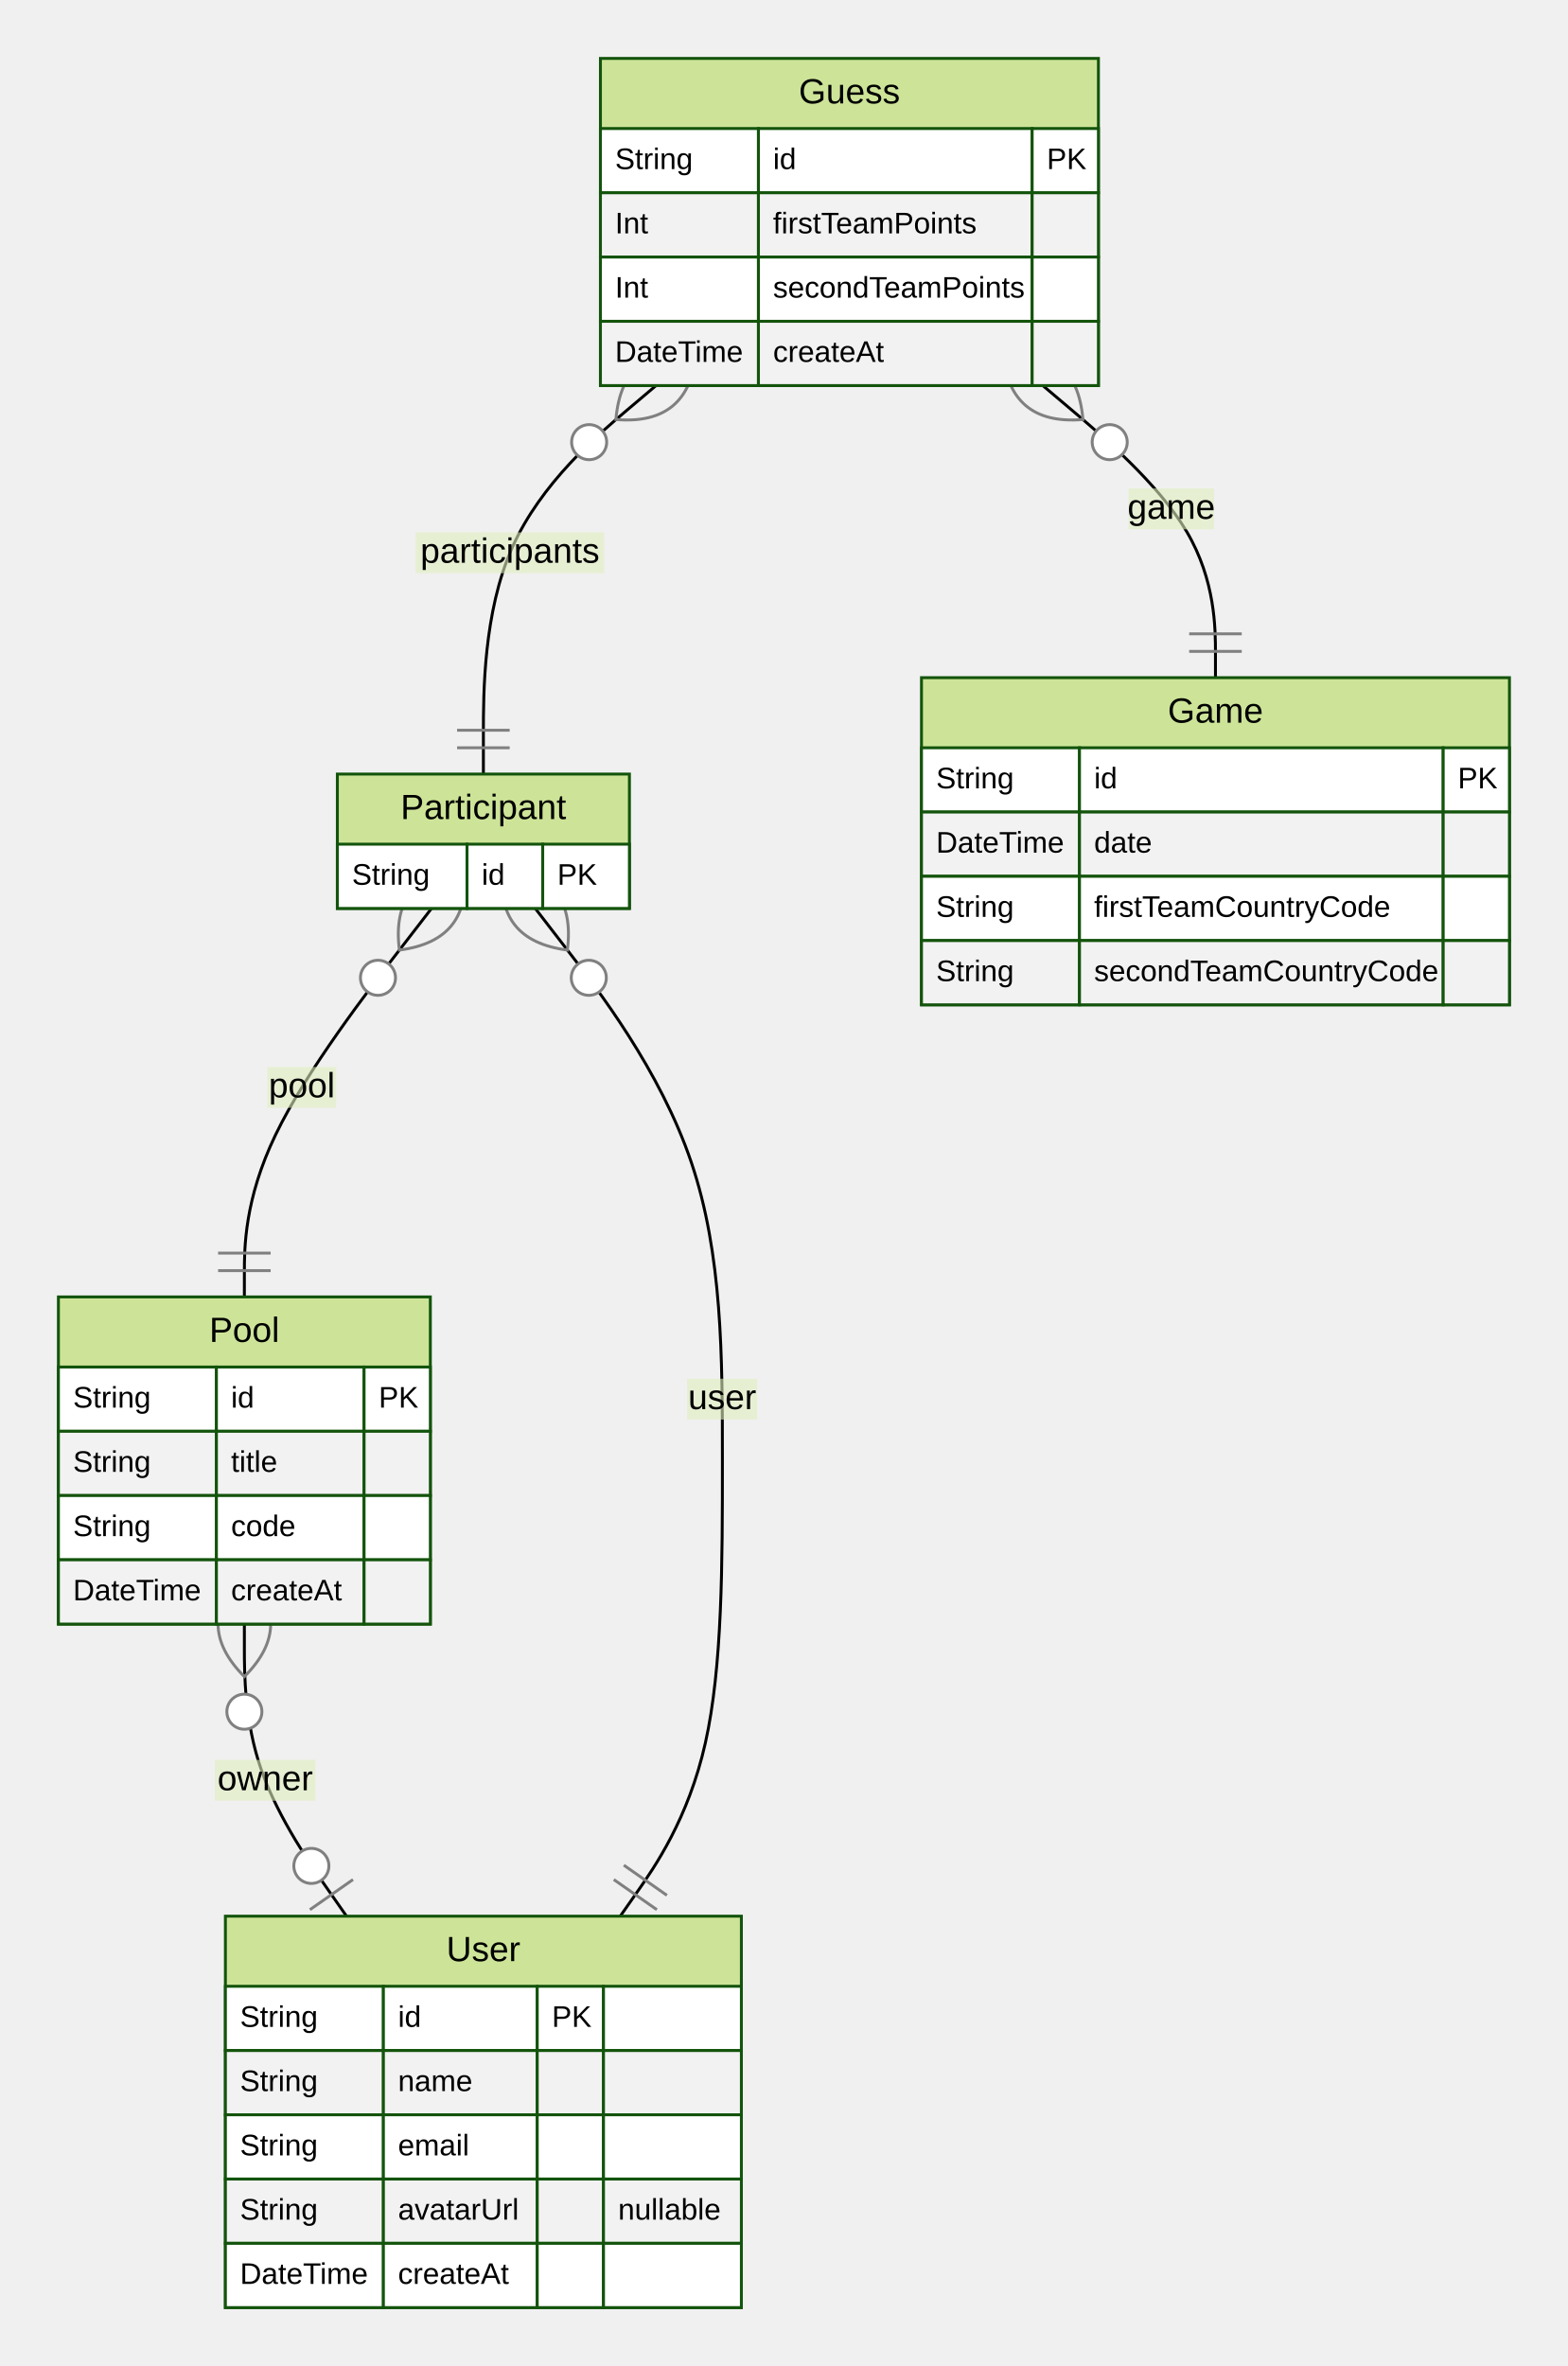
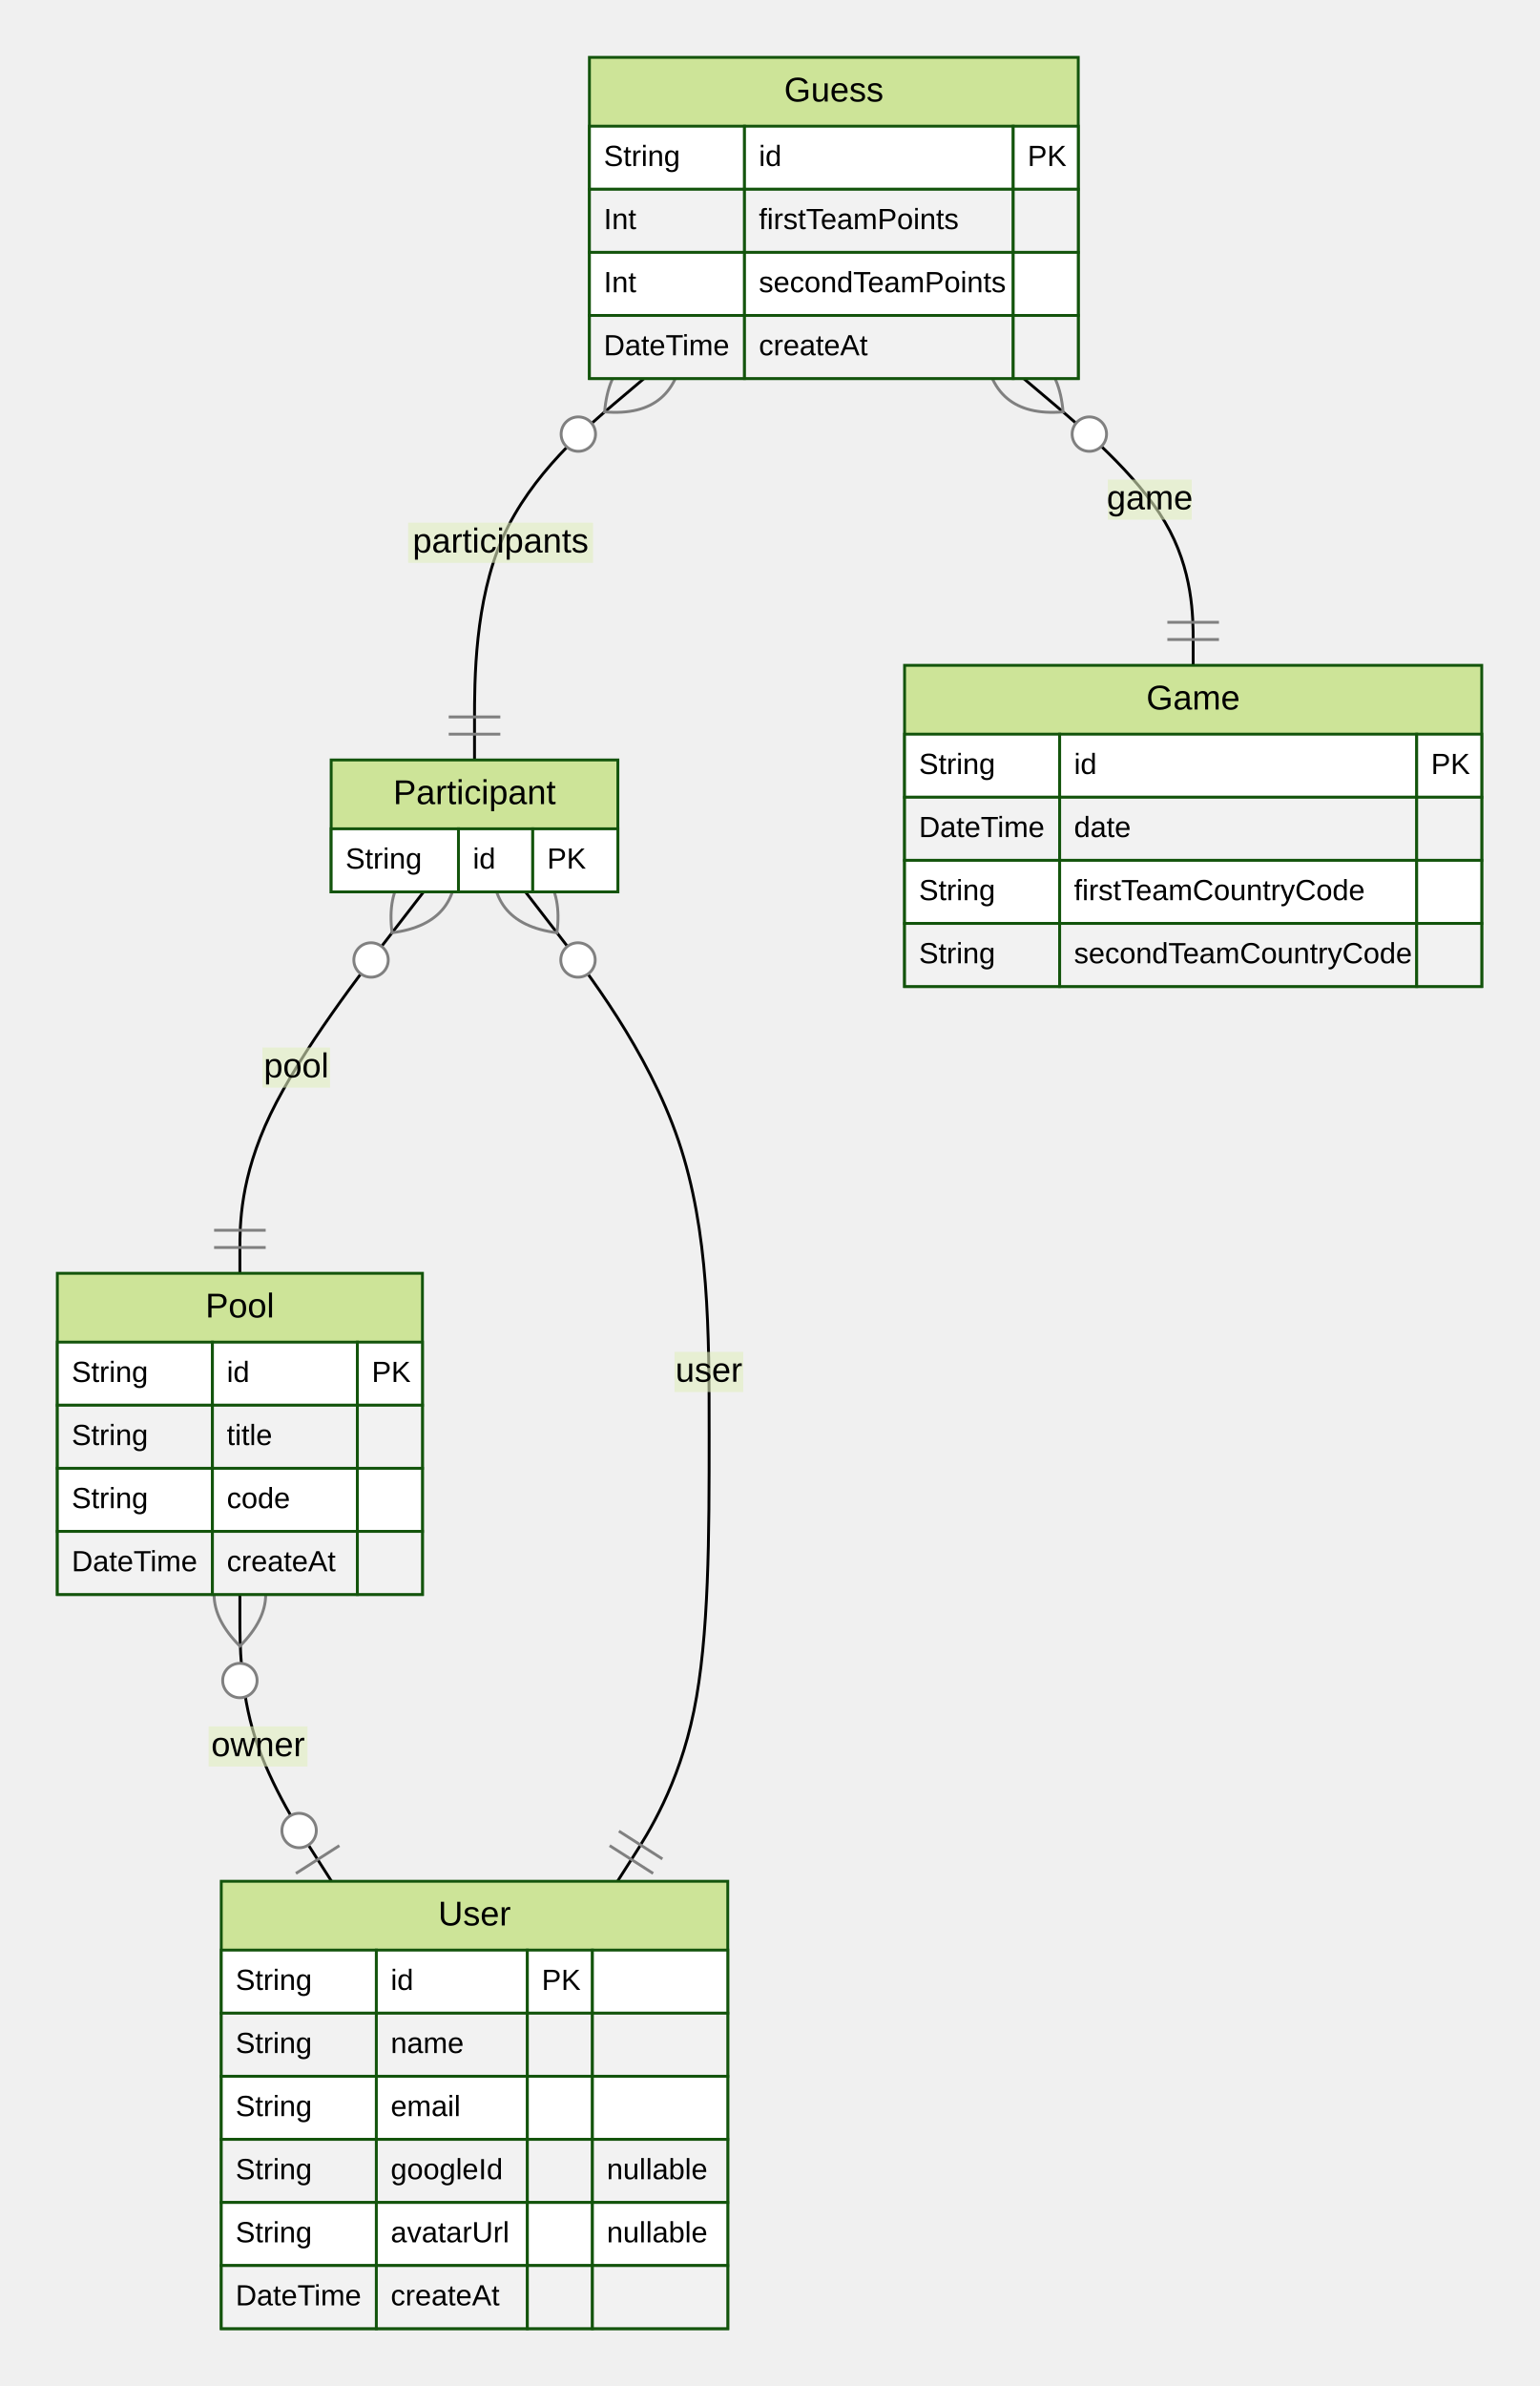
- <svg xmlns="http://www.w3.org/2000/svg" aria-labelledby="chart-title-mermaid-0 chart-desc-mermaid-0" role="img" viewBox="0 0 536.82 810" style="max-width: 536.82px; background-color: white;" width="100%" id="mermaid-0">
+ <svg xmlns="http://www.w3.org/2000/svg" aria-labelledby="chart-title-mermaid-0 chart-desc-mermaid-0" role="img" viewBox="0 0 536.82 832" style="max-width: 536.82px; background-color: white;" width="100%" id="mermaid-0">
  <style>#mermaid-0 {font-family:"trebuchet ms",verdana,arial,sans-serif;font-size:16px;fill:#000000;}#mermaid-0 .error-icon{fill:#552222;}#mermaid-0 .error-text{fill:#552222;stroke:#552222;}#mermaid-0 .edge-thickness-normal{stroke-width:2px;}#mermaid-0 .edge-thickness-thick{stroke-width:3.5px;}#mermaid-0 .edge-pattern-solid{stroke-dasharray:0;}#mermaid-0 .edge-pattern-dashed{stroke-dasharray:3;}#mermaid-0 .edge-pattern-dotted{stroke-dasharray:2;}#mermaid-0 .marker{fill:#000000;stroke:#000000;}#mermaid-0 .marker.cross{stroke:#000000;}#mermaid-0 svg{font-family:"trebuchet ms",verdana,arial,sans-serif;font-size:16px;}#mermaid-0 .entityBox{fill:#cde498;stroke:#13540c;}#mermaid-0 .attributeBoxOdd{fill:#ffffff;stroke:#13540c;}#mermaid-0 .attributeBoxEven{fill:#f2f2f2;stroke:#13540c;}#mermaid-0 .relationshipLabelBox{fill:hsl(78.158, 58.462%, 84.51%);opacity:0.7;background-color:hsl(78.158, 58.462%, 84.51%);}#mermaid-0 .relationshipLabelBox rect{opacity:0.5;}#mermaid-0 .relationshipLine{stroke:#000000;}#mermaid-0 :root{--mermaid-font-family:"trebuchet ms",verdana,arial,sans-serif;}</style>
  <g />
  <defs>
    <marker orient="auto" markerHeight="18" markerWidth="18" refY="9" refX="0" id="ONLY_ONE_START">
      <path d="M9,0 L9,18 M15,0 L15,18" fill="none" stroke="gray" />
    </marker>
  </defs>
  <defs>
    <marker orient="auto" markerHeight="18" markerWidth="18" refY="9" refX="18" id="ONLY_ONE_END">
      <path d="M3,0 L3,18 M9,0 L9,18" fill="none" stroke="gray" />
    </marker>
  </defs>
  <defs>
    <marker orient="auto" markerHeight="18" markerWidth="30" refY="9" refX="0" id="ZERO_OR_ONE_START">
      <circle r="6" cy="9" cx="21" fill="white" stroke="gray" />
      <path d="M9,0 L9,18" fill="none" stroke="gray" />
    </marker>
  </defs>
  <defs>
    <marker orient="auto" markerHeight="18" markerWidth="30" refY="9" refX="30" id="ZERO_OR_ONE_END">
      <circle r="6" cy="9" cx="9" fill="white" stroke="gray" />
      <path d="M21,0 L21,18" fill="none" stroke="gray" />
    </marker>
  </defs>
  <defs>
    <marker orient="auto" markerHeight="36" markerWidth="45" refY="18" refX="18" id="ONE_OR_MORE_START">
      <path d="M0,18 Q 18,0 36,18 Q 18,36 0,18 M42,9 L42,27" fill="none" stroke="gray" />
    </marker>
  </defs>
  <defs>
    <marker orient="auto" markerHeight="36" markerWidth="45" refY="18" refX="27" id="ONE_OR_MORE_END">
      <path d="M3,9 L3,27 M9,18 Q27,0 45,18 Q27,36 9,18" fill="none" stroke="gray" />
    </marker>
  </defs>
  <defs>
    <marker orient="auto" markerHeight="36" markerWidth="57" refY="18" refX="18" id="ZERO_OR_MORE_START">
      <circle r="6" cy="18" cx="48" fill="white" stroke="gray" />
      <path d="M0,18 Q18,0 36,18 Q18,36 0,18" fill="none" stroke="gray" />
    </marker>
  </defs>
  <defs>
    <marker orient="auto" markerHeight="36" markerWidth="57" refY="18" refX="39" id="ZERO_OR_MORE_END">
      <circle r="6" cy="18" cx="9" fill="white" stroke="gray" />
      <path d="M21,18 Q39,0 57,18 Q39,36 21,18" fill="none" stroke="gray" />
    </marker>
  </defs>
-   <path marker-start="url(#ZERO_OR_MORE_START)" marker-end="url(#ZERO_OR_ONE_END)" fill="none" stroke="gray" d="M83.672,556L83.672,564.333C83.672,572.667,83.672,589.333,89.501,606C95.329,622.667,106.987,639.333,112.816,647.667L118.644,656" class="er relationshipLine" />
-   <path marker-start="url(#ZERO_OR_MORE_START)" marker-end="url(#ONLY_ONE_END)" fill="none" stroke="gray" d="M183.265,311L193.944,324.833C204.624,338.667,225.984,366.333,236.664,397.833C247.344,429.333,247.344,464.667,247.344,500C247.344,535.333,247.344,570.667,241.515,596.667C235.686,622.667,224.029,639.333,218.2,647.667L212.371,656" class="er relationshipLine" />
+   <path marker-start="url(#ZERO_OR_MORE_START)" marker-end="url(#ZERO_OR_ONE_END)" fill="none" stroke="gray" d="M83.672,556L83.672,564.333C83.672,572.667,83.672,589.333,89,606C94.328,622.667,104.983,639.333,110.311,647.667L115.639,656" class="er relationshipLine" />
+   <path marker-start="url(#ZERO_OR_MORE_START)" marker-end="url(#ONLY_ONE_END)" fill="none" stroke="gray" d="M183.265,311L193.944,324.833C204.624,338.667,225.984,366.333,236.664,397.833C247.344,429.333,247.344,464.667,247.344,500C247.344,535.333,247.344,570.667,242.016,596.667C236.688,622.667,226.032,639.333,220.704,647.667L215.377,656" class="er relationshipLine" />
  <path marker-start="url(#ZERO_OR_MORE_START)" marker-end="url(#ONLY_ONE_END)" fill="none" stroke="gray" d="M147.751,311L137.071,324.833C126.391,338.667,105.032,366.333,94.352,388.5C83.672,410.667,83.672,427.333,83.672,435.667L83.672,444" class="er relationshipLine" />
  <path marker-start="url(#ZERO_OR_MORE_START)" marker-end="url(#ONLY_ONE_END)" fill="none" stroke="gray" d="M224.625,132L214.772,140.333C204.919,148.667,185.213,165.333,175.361,187.5C165.508,209.667,165.508,237.333,165.508,251.167L165.508,265" class="er relationshipLine" />
  <path marker-start="url(#ZERO_OR_MORE_START)" marker-end="url(#ONLY_ONE_END)" fill="none" stroke="gray" d="M357.047,132L366.9,140.333C376.753,148.667,396.458,165.333,406.311,182C416.164,198.667,416.164,215.333,416.164,223.667L416.164,232" class="er relationshipLine" />
  <g transform="translate(20,444 )" id="Pool">
    <rect height="112" width="127.344" y="0" x="0" stroke="gray" fill-opacity="100%" fill="honeydew" class="er entityBox" />
    <text transform="translate(63.67186,12)" style="font-family: &quot;trebuchet ms&quot;, verdana, arial, sans-serif;; font-size: 12px" text-anchor="middle" dominant-baseline="middle" y="0" x="0" id="entity-Pool" class="er entityLabel">Pool</text>
    <rect height="22" width="54.096" y="24" x="0" stroke="gray" fill-opacity="100%" fill="honeydew" class="er attributeBoxOdd" />
    <text transform="translate(5,35)" style="font-family: &quot;trebuchet ms&quot;, verdana, arial, sans-serif;; font-size: 10.2px" text-anchor="left" dominant-baseline="middle" y="0" x="0" id="entity-Pool-attr-1-type" class="er entityLabel">String</text>
    <rect height="22" width="50.56" y="24" x="54.096" stroke="gray" fill-opacity="100%" fill="honeydew" class="er attributeBoxOdd" />
    <text transform="translate(59.09555,35)" style="font-family: &quot;trebuchet ms&quot;, verdana, arial, sans-serif;; font-size: 10.2px" text-anchor="left" dominant-baseline="middle" y="0" x="0" id="entity-Pool-attr-1-name" class="er entityLabel">id</text>
    <rect height="22" width="22.688" y="24" x="104.656" stroke="gray" fill-opacity="100%" fill="honeydew" class="er attributeBoxOdd" />
    <text transform="translate(109.656,35)" style="font-family: &quot;trebuchet ms&quot;, verdana, arial, sans-serif;; font-size: 10.2px" text-anchor="left" dominant-baseline="middle" y="0" x="0" id="entity-Pool-attr-1-key" class="er entityLabel">PK</text>
    <rect height="22" width="54.096" y="46" x="0" stroke="gray" fill-opacity="100%" fill="honeydew" class="er attributeBoxEven" />
    <text transform="translate(5,57)" style="font-family: &quot;trebuchet ms&quot;, verdana, arial, sans-serif;; font-size: 10.2px" text-anchor="left" dominant-baseline="middle" y="0" x="0" id="entity-Pool-attr-2-type" class="er entityLabel">String</text>
    <rect height="22" width="50.56" y="46" x="54.096" stroke="gray" fill-opacity="100%" fill="honeydew" class="er attributeBoxEven" />
    <text transform="translate(59.09555,57)" style="font-family: &quot;trebuchet ms&quot;, verdana, arial, sans-serif;; font-size: 10.2px" text-anchor="left" dominant-baseline="middle" y="0" x="0" id="entity-Pool-attr-2-name" class="er entityLabel">title</text>
    <rect height="22" width="22.688" y="46" x="104.656" stroke="gray" fill-opacity="100%" fill="honeydew" class="er attributeBoxEven" />
    <text transform="translate(109.656,57)" style="font-family: &quot;trebuchet ms&quot;, verdana, arial, sans-serif;; font-size: 10.2px" text-anchor="left" dominant-baseline="middle" y="0" x="0" id="entity-Pool-attr-2-key" class="er entityLabel" />
    <rect height="22" width="54.096" y="68" x="0" stroke="gray" fill-opacity="100%" fill="honeydew" class="er attributeBoxOdd" />
    <text transform="translate(5,79)" style="font-family: &quot;trebuchet ms&quot;, verdana, arial, sans-serif;; font-size: 10.2px" text-anchor="left" dominant-baseline="middle" y="0" x="0" id="entity-Pool-attr-3-type" class="er entityLabel">String</text>
    <rect height="22" width="50.56" y="68" x="54.096" stroke="gray" fill-opacity="100%" fill="honeydew" class="er attributeBoxOdd" />
    <text transform="translate(59.09555,79)" style="font-family: &quot;trebuchet ms&quot;, verdana, arial, sans-serif;; font-size: 10.2px" text-anchor="left" dominant-baseline="middle" y="0" x="0" id="entity-Pool-attr-3-name" class="er entityLabel">code</text>
    <rect height="22" width="22.688" y="68" x="104.656" stroke="gray" fill-opacity="100%" fill="honeydew" class="er attributeBoxOdd" />
    <text transform="translate(109.656,79)" style="font-family: &quot;trebuchet ms&quot;, verdana, arial, sans-serif;; font-size: 10.2px" text-anchor="left" dominant-baseline="middle" y="0" x="0" id="entity-Pool-attr-3-key" class="er entityLabel" />
    <rect height="22" width="54.096" y="90" x="0" stroke="gray" fill-opacity="100%" fill="honeydew" class="er attributeBoxEven" />
    <text transform="translate(5,101)" style="font-family: &quot;trebuchet ms&quot;, verdana, arial, sans-serif;; font-size: 10.2px" text-anchor="left" dominant-baseline="middle" y="0" x="0" id="entity-Pool-attr-4-type" class="er entityLabel">DateTime</text>
    <rect height="22" width="50.56" y="90" x="54.096" stroke="gray" fill-opacity="100%" fill="honeydew" class="er attributeBoxEven" />
    <text transform="translate(59.09555,101)" style="font-family: &quot;trebuchet ms&quot;, verdana, arial, sans-serif;; font-size: 10.2px" text-anchor="left" dominant-baseline="middle" y="0" x="0" id="entity-Pool-attr-4-name" class="er entityLabel">createAt</text>
    <rect height="22" width="22.688" y="90" x="104.656" stroke="gray" fill-opacity="100%" fill="honeydew" class="er attributeBoxEven" />
    <text transform="translate(109.656,101)" style="font-family: &quot;trebuchet ms&quot;, verdana, arial, sans-serif;; font-size: 10.2px" text-anchor="left" dominant-baseline="middle" y="0" x="0" id="entity-Pool-attr-4-key" class="er entityLabel" />
  </g>
  <g transform="translate(115.5078,265 )" id="Participant">
    <rect height="46" width="100" y="0" x="0" stroke="gray" fill-opacity="100%" fill="honeydew" class="er entityBox" />
    <text transform="translate(50,12)" style="font-family: &quot;trebuchet ms&quot;, verdana, arial, sans-serif;; font-size: 12px" text-anchor="middle" dominant-baseline="middle" y="0" x="0" id="entity-Participant" class="er entityLabel">Participant</text>
    <rect height="22" width="44.399" y="24" x="0" stroke="gray" fill-opacity="100%" fill="honeydew" class="er attributeBoxOdd" />
    <text transform="translate(5,35)" style="font-family: &quot;trebuchet ms&quot;, verdana, arial, sans-serif;; font-size: 10.2px" text-anchor="left" dominant-baseline="middle" y="0" x="0" id="entity-Participant-attr-1-type" class="er entityLabel">String</text>
    <rect height="22" width="25.911" y="24" x="44.399" stroke="gray" fill-opacity="100%" fill="honeydew" class="er attributeBoxOdd" />
    <text transform="translate(49.39862,35)" style="font-family: &quot;trebuchet ms&quot;, verdana, arial, sans-serif;; font-size: 10.2px" text-anchor="left" dominant-baseline="middle" y="0" x="0" id="entity-Participant-attr-1-name" class="er entityLabel">id</text>
    <rect height="22" width="29.69" y="24" x="70.31" stroke="gray" fill-opacity="100%" fill="honeydew" class="er attributeBoxOdd" />
    <text transform="translate(75.30976,35)" style="font-family: &quot;trebuchet ms&quot;, verdana, arial, sans-serif;; font-size: 10.2px" text-anchor="left" dominant-baseline="middle" y="0" x="0" id="entity-Participant-attr-1-key" class="er entityLabel">PK</text>
  </g>
  <g transform="translate(77.17397,656 )" id="User">
-     <rect height="134" width="176.668" y="0" x="0" stroke="gray" fill-opacity="100%" fill="honeydew" class="er entityBox" />
+     <rect height="156" width="176.668" y="0" x="0" stroke="gray" fill-opacity="100%" fill="honeydew" class="er entityBox" />
    <text transform="translate(88.33382,12)" style="font-family: &quot;trebuchet ms&quot;, verdana, arial, sans-serif;; font-size: 12px" text-anchor="middle" dominant-baseline="middle" y="0" x="0" id="entity-User" class="er entityLabel">User</text>
    <rect height="22" width="54.096" y="24" x="0" stroke="gray" fill-opacity="100%" fill="honeydew" class="er attributeBoxOdd" />
    <text transform="translate(5,35)" style="font-family: &quot;trebuchet ms&quot;, verdana, arial, sans-serif;; font-size: 10.2px" text-anchor="left" dominant-baseline="middle" y="0" x="0" id="entity-User-attr-1-type" class="er entityLabel">String</text>
    <rect height="22" width="52.672" y="24" x="54.096" stroke="gray" fill-opacity="100%" fill="honeydew" class="er attributeBoxOdd" />
    <text transform="translate(59.09555,35)" style="font-family: &quot;trebuchet ms&quot;, verdana, arial, sans-serif;; font-size: 10.2px" text-anchor="left" dominant-baseline="middle" y="0" x="0" id="entity-User-attr-1-name" class="er entityLabel">id</text>
    <rect height="22" width="22.688" y="24" x="106.767" stroke="gray" fill-opacity="100%" fill="honeydew" class="er attributeBoxOdd" />
    <text transform="translate(111.7674,35)" style="font-family: &quot;trebuchet ms&quot;, verdana, arial, sans-serif;; font-size: 10.2px" text-anchor="left" dominant-baseline="middle" y="0" x="0" id="entity-User-attr-1-key" class="er entityLabel">PK</text>
    <rect height="22" width="47.213" y="24" x="129.455" stroke="gray" fill-opacity="100%" fill="honeydew" class="er attributeBoxOdd" />
    <text transform="translate(134.4551,35)" style="font-family: &quot;trebuchet ms&quot;, verdana, arial, sans-serif;; font-size: 10.2px" text-anchor="left" dominant-baseline="middle" y="0" x="0" id="entity-User-attr-1-comment" class="er entityLabel" />
    <rect height="22" width="54.096" y="46" x="0" stroke="gray" fill-opacity="100%" fill="honeydew" class="er attributeBoxEven" />
    <text transform="translate(5,57)" style="font-family: &quot;trebuchet ms&quot;, verdana, arial, sans-serif;; font-size: 10.2px" text-anchor="left" dominant-baseline="middle" y="0" x="0" id="entity-User-attr-2-type" class="er entityLabel">String</text>
    <rect height="22" width="52.672" y="46" x="54.096" stroke="gray" fill-opacity="100%" fill="honeydew" class="er attributeBoxEven" />
    <text transform="translate(59.09555,57)" style="font-family: &quot;trebuchet ms&quot;, verdana, arial, sans-serif;; font-size: 10.2px" text-anchor="left" dominant-baseline="middle" y="0" x="0" id="entity-User-attr-2-name" class="er entityLabel">name</text>
    <rect height="22" width="22.688" y="46" x="106.767" stroke="gray" fill-opacity="100%" fill="honeydew" class="er attributeBoxEven" />
    <text transform="translate(111.7674,57)" style="font-family: &quot;trebuchet ms&quot;, verdana, arial, sans-serif;; font-size: 10.2px" text-anchor="left" dominant-baseline="middle" y="0" x="0" id="entity-User-attr-2-key" class="er entityLabel" />
    <rect height="22" width="47.213" y="46" x="129.455" stroke="gray" fill-opacity="100%" fill="honeydew" class="er attributeBoxEven" />
    <text transform="translate(134.4551,57)" style="font-family: &quot;trebuchet ms&quot;, verdana, arial, sans-serif;; font-size: 10.2px" text-anchor="left" dominant-baseline="middle" y="0" x="0" id="entity-User-attr-2-comment" class="er entityLabel" />
    <rect height="22" width="54.096" y="68" x="0" stroke="gray" fill-opacity="100%" fill="honeydew" class="er attributeBoxOdd" />
    <text transform="translate(5,79)" style="font-family: &quot;trebuchet ms&quot;, verdana, arial, sans-serif;; font-size: 10.2px" text-anchor="left" dominant-baseline="middle" y="0" x="0" id="entity-User-attr-3-type" class="er entityLabel">String</text>
    <rect height="22" width="52.672" y="68" x="54.096" stroke="gray" fill-opacity="100%" fill="honeydew" class="er attributeBoxOdd" />
    <text transform="translate(59.09555,79)" style="font-family: &quot;trebuchet ms&quot;, verdana, arial, sans-serif;; font-size: 10.2px" text-anchor="left" dominant-baseline="middle" y="0" x="0" id="entity-User-attr-3-name" class="er entityLabel">email</text>
    <rect height="22" width="22.688" y="68" x="106.767" stroke="gray" fill-opacity="100%" fill="honeydew" class="er attributeBoxOdd" />
    <text transform="translate(111.7674,79)" style="font-family: &quot;trebuchet ms&quot;, verdana, arial, sans-serif;; font-size: 10.2px" text-anchor="left" dominant-baseline="middle" y="0" x="0" id="entity-User-attr-3-key" class="er entityLabel" />
    <rect height="22" width="47.213" y="68" x="129.455" stroke="gray" fill-opacity="100%" fill="honeydew" class="er attributeBoxOdd" />
    <text transform="translate(134.4551,79)" style="font-family: &quot;trebuchet ms&quot;, verdana, arial, sans-serif;; font-size: 10.2px" text-anchor="left" dominant-baseline="middle" y="0" x="0" id="entity-User-attr-3-comment" class="er entityLabel" />
    <rect height="22" width="54.096" y="90" x="0" stroke="gray" fill-opacity="100%" fill="honeydew" class="er attributeBoxEven" />
    <text transform="translate(5,101)" style="font-family: &quot;trebuchet ms&quot;, verdana, arial, sans-serif;; font-size: 10.2px" text-anchor="left" dominant-baseline="middle" y="0" x="0" id="entity-User-attr-4-type" class="er entityLabel">String</text>
    <rect height="22" width="52.672" y="90" x="54.096" stroke="gray" fill-opacity="100%" fill="honeydew" class="er attributeBoxEven" />
-     <text transform="translate(59.09555,101)" style="font-family: &quot;trebuchet ms&quot;, verdana, arial, sans-serif;; font-size: 10.2px" text-anchor="left" dominant-baseline="middle" y="0" x="0" id="entity-User-attr-4-name" class="er entityLabel">avatarUrl</text>
+     <text transform="translate(59.09555,101)" style="font-family: &quot;trebuchet ms&quot;, verdana, arial, sans-serif;; font-size: 10.2px" text-anchor="left" dominant-baseline="middle" y="0" x="0" id="entity-User-attr-4-name" class="er entityLabel">googleId</text>
    <rect height="22" width="22.688" y="90" x="106.767" stroke="gray" fill-opacity="100%" fill="honeydew" class="er attributeBoxEven" />
    <text transform="translate(111.7674,101)" style="font-family: &quot;trebuchet ms&quot;, verdana, arial, sans-serif;; font-size: 10.2px" text-anchor="left" dominant-baseline="middle" y="0" x="0" id="entity-User-attr-4-key" class="er entityLabel" />
    <rect height="22" width="47.213" y="90" x="129.455" stroke="gray" fill-opacity="100%" fill="honeydew" class="er attributeBoxEven" />
    <text transform="translate(134.4551,101)" style="font-family: &quot;trebuchet ms&quot;, verdana, arial, sans-serif;; font-size: 10.2px" text-anchor="left" dominant-baseline="middle" y="0" x="0" id="entity-User-attr-4-comment" class="er entityLabel">nullable</text>
    <rect height="22" width="54.096" y="112" x="0" stroke="gray" fill-opacity="100%" fill="honeydew" class="er attributeBoxOdd" />
-     <text transform="translate(5,123)" style="font-family: &quot;trebuchet ms&quot;, verdana, arial, sans-serif;; font-size: 10.2px" text-anchor="left" dominant-baseline="middle" y="0" x="0" id="entity-User-attr-5-type" class="er entityLabel">DateTime</text>
+     <text transform="translate(5,123)" style="font-family: &quot;trebuchet ms&quot;, verdana, arial, sans-serif;; font-size: 10.2px" text-anchor="left" dominant-baseline="middle" y="0" x="0" id="entity-User-attr-5-type" class="er entityLabel">String</text>
    <rect height="22" width="52.672" y="112" x="54.096" stroke="gray" fill-opacity="100%" fill="honeydew" class="er attributeBoxOdd" />
-     <text transform="translate(59.09555,123)" style="font-family: &quot;trebuchet ms&quot;, verdana, arial, sans-serif;; font-size: 10.2px" text-anchor="left" dominant-baseline="middle" y="0" x="0" id="entity-User-attr-5-name" class="er entityLabel">createAt</text>
+     <text transform="translate(59.09555,123)" style="font-family: &quot;trebuchet ms&quot;, verdana, arial, sans-serif;; font-size: 10.2px" text-anchor="left" dominant-baseline="middle" y="0" x="0" id="entity-User-attr-5-name" class="er entityLabel">avatarUrl</text>
    <rect height="22" width="22.688" y="112" x="106.767" stroke="gray" fill-opacity="100%" fill="honeydew" class="er attributeBoxOdd" />
    <text transform="translate(111.7674,123)" style="font-family: &quot;trebuchet ms&quot;, verdana, arial, sans-serif;; font-size: 10.2px" text-anchor="left" dominant-baseline="middle" y="0" x="0" id="entity-User-attr-5-key" class="er entityLabel" />
    <rect height="22" width="47.213" y="112" x="129.455" stroke="gray" fill-opacity="100%" fill="honeydew" class="er attributeBoxOdd" />
-     <text transform="translate(134.4551,123)" style="font-family: &quot;trebuchet ms&quot;, verdana, arial, sans-serif;; font-size: 10.2px" text-anchor="left" dominant-baseline="middle" y="0" x="0" id="entity-User-attr-5-comment" class="er entityLabel" />
+     <text transform="translate(134.4551,123)" style="font-family: &quot;trebuchet ms&quot;, verdana, arial, sans-serif;; font-size: 10.2px" text-anchor="left" dominant-baseline="middle" y="0" x="0" id="entity-User-attr-5-comment" class="er entityLabel">nullable</text>
+     <rect height="22" width="54.096" y="134" x="0" stroke="gray" fill-opacity="100%" fill="honeydew" class="er attributeBoxEven" />
+     <text transform="translate(5,145)" style="font-family: &quot;trebuchet ms&quot;, verdana, arial, sans-serif;; font-size: 10.2px" text-anchor="left" dominant-baseline="middle" y="0" x="0" id="entity-User-attr-6-type" class="er entityLabel">DateTime</text>
+     <rect height="22" width="52.672" y="134" x="54.096" stroke="gray" fill-opacity="100%" fill="honeydew" class="er attributeBoxEven" />
+     <text transform="translate(59.09555,145)" style="font-family: &quot;trebuchet ms&quot;, verdana, arial, sans-serif;; font-size: 10.2px" text-anchor="left" dominant-baseline="middle" y="0" x="0" id="entity-User-attr-6-name" class="er entityLabel">createAt</text>
+     <rect height="22" width="22.688" y="134" x="106.767" stroke="gray" fill-opacity="100%" fill="honeydew" class="er attributeBoxEven" />
+     <text transform="translate(111.7674,145)" style="font-family: &quot;trebuchet ms&quot;, verdana, arial, sans-serif;; font-size: 10.2px" text-anchor="left" dominant-baseline="middle" y="0" x="0" id="entity-User-attr-6-key" class="er entityLabel" />
+     <rect height="22" width="47.213" y="134" x="129.455" stroke="gray" fill-opacity="100%" fill="honeydew" class="er attributeBoxEven" />
+     <text transform="translate(134.4551,145)" style="font-family: &quot;trebuchet ms&quot;, verdana, arial, sans-serif;; font-size: 10.2px" text-anchor="left" dominant-baseline="middle" y="0" x="0" id="entity-User-attr-6-comment" class="er entityLabel" />
  </g>
  <g transform="translate(315.5078,232 )" id="Game">
    <rect height="112" width="201.312" y="0" x="0" stroke="gray" fill-opacity="100%" fill="honeydew" class="er entityBox" />
    <text transform="translate(100.6562,12)" style="font-family: &quot;trebuchet ms&quot;, verdana, arial, sans-serif;; font-size: 12px" text-anchor="middle" dominant-baseline="middle" y="0" x="0" id="entity-Game" class="er entityLabel">Game</text>
    <rect height="22" width="54.096" y="24" x="0" stroke="gray" fill-opacity="100%" fill="honeydew" class="er attributeBoxOdd" />
    <text transform="translate(5,35)" style="font-family: &quot;trebuchet ms&quot;, verdana, arial, sans-serif;; font-size: 10.2px" text-anchor="left" dominant-baseline="middle" y="0" x="0" id="entity-Game-attr-1-type" class="er entityLabel">String</text>
    <rect height="22" width="124.529" y="24" x="54.096" stroke="gray" fill-opacity="100%" fill="honeydew" class="er attributeBoxOdd" />
    <text transform="translate(59.09555,35)" style="font-family: &quot;trebuchet ms&quot;, verdana, arial, sans-serif;; font-size: 10.2px" text-anchor="left" dominant-baseline="middle" y="0" x="0" id="entity-Game-attr-1-name" class="er entityLabel">id</text>
    <rect height="22" width="22.688" y="24" x="178.625" stroke="gray" fill-opacity="100%" fill="honeydew" class="er attributeBoxOdd" />
    <text transform="translate(183.6248,35)" style="font-family: &quot;trebuchet ms&quot;, verdana, arial, sans-serif;; font-size: 10.2px" text-anchor="left" dominant-baseline="middle" y="0" x="0" id="entity-Game-attr-1-key" class="er entityLabel">PK</text>
    <rect height="22" width="54.096" y="46" x="0" stroke="gray" fill-opacity="100%" fill="honeydew" class="er attributeBoxEven" />
    <text transform="translate(5,57)" style="font-family: &quot;trebuchet ms&quot;, verdana, arial, sans-serif;; font-size: 10.2px" text-anchor="left" dominant-baseline="middle" y="0" x="0" id="entity-Game-attr-2-type" class="er entityLabel">DateTime</text>
    <rect height="22" width="124.529" y="46" x="54.096" stroke="gray" fill-opacity="100%" fill="honeydew" class="er attributeBoxEven" />
    <text transform="translate(59.09555,57)" style="font-family: &quot;trebuchet ms&quot;, verdana, arial, sans-serif;; font-size: 10.2px" text-anchor="left" dominant-baseline="middle" y="0" x="0" id="entity-Game-attr-2-name" class="er entityLabel">date</text>
    <rect height="22" width="22.688" y="46" x="178.625" stroke="gray" fill-opacity="100%" fill="honeydew" class="er attributeBoxEven" />
    <text transform="translate(183.6248,57)" style="font-family: &quot;trebuchet ms&quot;, verdana, arial, sans-serif;; font-size: 10.2px" text-anchor="left" dominant-baseline="middle" y="0" x="0" id="entity-Game-attr-2-key" class="er entityLabel" />
    <rect height="22" width="54.096" y="68" x="0" stroke="gray" fill-opacity="100%" fill="honeydew" class="er attributeBoxOdd" />
    <text transform="translate(5,79)" style="font-family: &quot;trebuchet ms&quot;, verdana, arial, sans-serif;; font-size: 10.2px" text-anchor="left" dominant-baseline="middle" y="0" x="0" id="entity-Game-attr-3-type" class="er entityLabel">String</text>
    <rect height="22" width="124.529" y="68" x="54.096" stroke="gray" fill-opacity="100%" fill="honeydew" class="er attributeBoxOdd" />
    <text transform="translate(59.09555,79)" style="font-family: &quot;trebuchet ms&quot;, verdana, arial, sans-serif;; font-size: 10.2px" text-anchor="left" dominant-baseline="middle" y="0" x="0" id="entity-Game-attr-3-name" class="er entityLabel">firstTeamCountryCode</text>
    <rect height="22" width="22.688" y="68" x="178.625" stroke="gray" fill-opacity="100%" fill="honeydew" class="er attributeBoxOdd" />
    <text transform="translate(183.6248,79)" style="font-family: &quot;trebuchet ms&quot;, verdana, arial, sans-serif;; font-size: 10.2px" text-anchor="left" dominant-baseline="middle" y="0" x="0" id="entity-Game-attr-3-key" class="er entityLabel" />
    <rect height="22" width="54.096" y="90" x="0" stroke="gray" fill-opacity="100%" fill="honeydew" class="er attributeBoxEven" />
    <text transform="translate(5,101)" style="font-family: &quot;trebuchet ms&quot;, verdana, arial, sans-serif;; font-size: 10.2px" text-anchor="left" dominant-baseline="middle" y="0" x="0" id="entity-Game-attr-4-type" class="er entityLabel">String</text>
    <rect height="22" width="124.529" y="90" x="54.096" stroke="gray" fill-opacity="100%" fill="honeydew" class="er attributeBoxEven" />
    <text transform="translate(59.09555,101)" style="font-family: &quot;trebuchet ms&quot;, verdana, arial, sans-serif;; font-size: 10.2px" text-anchor="left" dominant-baseline="middle" y="0" x="0" id="entity-Game-attr-4-name" class="er entityLabel">secondTeamCountryCode</text>
    <rect height="22" width="22.688" y="90" x="178.625" stroke="gray" fill-opacity="100%" fill="honeydew" class="er attributeBoxEven" />
    <text transform="translate(183.6248,101)" style="font-family: &quot;trebuchet ms&quot;, verdana, arial, sans-serif;; font-size: 10.2px" text-anchor="left" dominant-baseline="middle" y="0" x="0" id="entity-Game-attr-4-key" class="er entityLabel" />
  </g>
  <g transform="translate(205.5837,20 )" id="Guess">
    <rect height="112" width="170.504" y="0" x="0" stroke="gray" fill-opacity="100%" fill="honeydew" class="er entityBox" />
    <text transform="translate(85.2522,12)" style="font-family: &quot;trebuchet ms&quot;, verdana, arial, sans-serif;; font-size: 12px" text-anchor="middle" dominant-baseline="middle" y="0" x="0" id="entity-Guess" class="er entityLabel">Guess</text>
    <rect height="22" width="54.096" y="24" x="0" stroke="gray" fill-opacity="100%" fill="honeydew" class="er attributeBoxOdd" />
    <text transform="translate(5,35)" style="font-family: &quot;trebuchet ms&quot;, verdana, arial, sans-serif;; font-size: 10.2px" text-anchor="left" dominant-baseline="middle" y="0" x="0" id="entity-Guess-attr-1-type" class="er entityLabel">String</text>
    <rect height="22" width="93.721" y="24" x="54.096" stroke="gray" fill-opacity="100%" fill="honeydew" class="er attributeBoxOdd" />
    <text transform="translate(59.09555,35)" style="font-family: &quot;trebuchet ms&quot;, verdana, arial, sans-serif;; font-size: 10.2px" text-anchor="left" dominant-baseline="middle" y="0" x="0" id="entity-Guess-attr-1-name" class="er entityLabel">id</text>
    <rect height="22" width="22.688" y="24" x="147.817" stroke="gray" fill-opacity="100%" fill="honeydew" class="er attributeBoxOdd" />
    <text transform="translate(152.8167,35)" style="font-family: &quot;trebuchet ms&quot;, verdana, arial, sans-serif;; font-size: 10.2px" text-anchor="left" dominant-baseline="middle" y="0" x="0" id="entity-Guess-attr-1-key" class="er entityLabel">PK</text>
    <rect height="22" width="54.096" y="46" x="0" stroke="gray" fill-opacity="100%" fill="honeydew" class="er attributeBoxEven" />
    <text transform="translate(5,57)" style="font-family: &quot;trebuchet ms&quot;, verdana, arial, sans-serif;; font-size: 10.2px" text-anchor="left" dominant-baseline="middle" y="0" x="0" id="entity-Guess-attr-2-type" class="er entityLabel">Int</text>
    <rect height="22" width="93.721" y="46" x="54.096" stroke="gray" fill-opacity="100%" fill="honeydew" class="er attributeBoxEven" />
    <text transform="translate(59.09555,57)" style="font-family: &quot;trebuchet ms&quot;, verdana, arial, sans-serif;; font-size: 10.2px" text-anchor="left" dominant-baseline="middle" y="0" x="0" id="entity-Guess-attr-2-name" class="er entityLabel">firstTeamPoints</text>
    <rect height="22" width="22.688" y="46" x="147.817" stroke="gray" fill-opacity="100%" fill="honeydew" class="er attributeBoxEven" />
    <text transform="translate(152.8167,57)" style="font-family: &quot;trebuchet ms&quot;, verdana, arial, sans-serif;; font-size: 10.2px" text-anchor="left" dominant-baseline="middle" y="0" x="0" id="entity-Guess-attr-2-key" class="er entityLabel" />
    <rect height="22" width="54.096" y="68" x="0" stroke="gray" fill-opacity="100%" fill="honeydew" class="er attributeBoxOdd" />
    <text transform="translate(5,79)" style="font-family: &quot;trebuchet ms&quot;, verdana, arial, sans-serif;; font-size: 10.2px" text-anchor="left" dominant-baseline="middle" y="0" x="0" id="entity-Guess-attr-3-type" class="er entityLabel">Int</text>
    <rect height="22" width="93.721" y="68" x="54.096" stroke="gray" fill-opacity="100%" fill="honeydew" class="er attributeBoxOdd" />
    <text transform="translate(59.09555,79)" style="font-family: &quot;trebuchet ms&quot;, verdana, arial, sans-serif;; font-size: 10.2px" text-anchor="left" dominant-baseline="middle" y="0" x="0" id="entity-Guess-attr-3-name" class="er entityLabel">secondTeamPoints</text>
    <rect height="22" width="22.688" y="68" x="147.817" stroke="gray" fill-opacity="100%" fill="honeydew" class="er attributeBoxOdd" />
    <text transform="translate(152.8167,79)" style="font-family: &quot;trebuchet ms&quot;, verdana, arial, sans-serif;; font-size: 10.2px" text-anchor="left" dominant-baseline="middle" y="0" x="0" id="entity-Guess-attr-3-key" class="er entityLabel" />
    <rect height="22" width="54.096" y="90" x="0" stroke="gray" fill-opacity="100%" fill="honeydew" class="er attributeBoxEven" />
    <text transform="translate(5,101)" style="font-family: &quot;trebuchet ms&quot;, verdana, arial, sans-serif;; font-size: 10.2px" text-anchor="left" dominant-baseline="middle" y="0" x="0" id="entity-Guess-attr-4-type" class="er entityLabel">DateTime</text>
    <rect height="22" width="93.721" y="90" x="54.096" stroke="gray" fill-opacity="100%" fill="honeydew" class="er attributeBoxEven" />
    <text transform="translate(59.09555,101)" style="font-family: &quot;trebuchet ms&quot;, verdana, arial, sans-serif;; font-size: 10.2px" text-anchor="left" dominant-baseline="middle" y="0" x="0" id="entity-Guess-attr-4-name" class="er entityLabel">createAt</text>
    <rect height="22" width="22.688" y="90" x="147.817" stroke="gray" fill-opacity="100%" fill="honeydew" class="er attributeBoxEven" />
    <text transform="translate(152.8167,101)" style="font-family: &quot;trebuchet ms&quot;, verdana, arial, sans-serif;; font-size: 10.2px" text-anchor="left" dominant-baseline="middle" y="0" x="0" id="entity-Guess-attr-4-key" class="er entityLabel" />
  </g>
-   <rect fill-opacity="85%" fill="white" height="14" width="34.471" y="602.488" x="73.567" class="er relationshipLabelBox" />
-   <text style="font-family: &quot;trebuchet ms&quot;, verdana, arial, sans-serif;; font-size: 12px" dominant-baseline="middle" text-anchor="middle" y="609.488" x="90.803" id="rel1" class="er relationshipLabel">owner</text>
-   <rect fill-opacity="85%" fill="white" height="14" width="23.959" y="472.004" x="235.281" class="er relationshipLabelBox" />
-   <text style="font-family: &quot;trebuchet ms&quot;, verdana, arial, sans-serif;; font-size: 12px" dominant-baseline="middle" text-anchor="middle" y="479.004" x="247.26" id="rel2" class="er relationshipLabel">user</text>
+   <rect fill-opacity="85%" fill="white" height="14" width="34.471" y="601.986" x="72.775" class="er relationshipLabelBox" />
+   <text style="font-family: &quot;trebuchet ms&quot;, verdana, arial, sans-serif;; font-size: 12px" dominant-baseline="middle" text-anchor="middle" y="608.986" x="90.01" id="rel1" class="er relationshipLabel">owner</text>
+   <rect fill-opacity="85%" fill="white" height="14" width="23.959" y="471.409" x="235.273" class="er relationshipLabelBox" />
+   <text style="font-family: &quot;trebuchet ms&quot;, verdana, arial, sans-serif;; font-size: 12px" dominant-baseline="middle" text-anchor="middle" y="478.409" x="247.253" id="rel2" class="er relationshipLabel">user</text>
  <rect fill-opacity="85%" fill="white" height="14" width="23.564" y="365.27" x="91.555" class="er relationshipLabelBox" />
  <text style="font-family: &quot;trebuchet ms&quot;, verdana, arial, sans-serif;; font-size: 12px" dominant-baseline="middle" text-anchor="middle" y="372.27" x="103.338" id="rel3" class="er relationshipLabel">pool</text>
  <rect fill-opacity="85%" fill="white" height="14" width="64.502" y="182.256" x="142.354" class="er relationshipLabelBox" />
  <text style="font-family: &quot;trebuchet ms&quot;, verdana, arial, sans-serif;; font-size: 12px" dominant-baseline="middle" text-anchor="middle" y="189.256" x="174.605" id="rel4" class="er relationshipLabel">participants</text>
  <rect fill-opacity="85%" fill="white" height="14" width="29.289" y="167.222" x="386.403" class="er relationshipLabelBox" />
  <text style="font-family: &quot;trebuchet ms&quot;, verdana, arial, sans-serif;; font-size: 12px" dominant-baseline="middle" text-anchor="middle" y="174.222" x="401.048" id="rel5" class="er relationshipLabel">game</text>
</svg>
